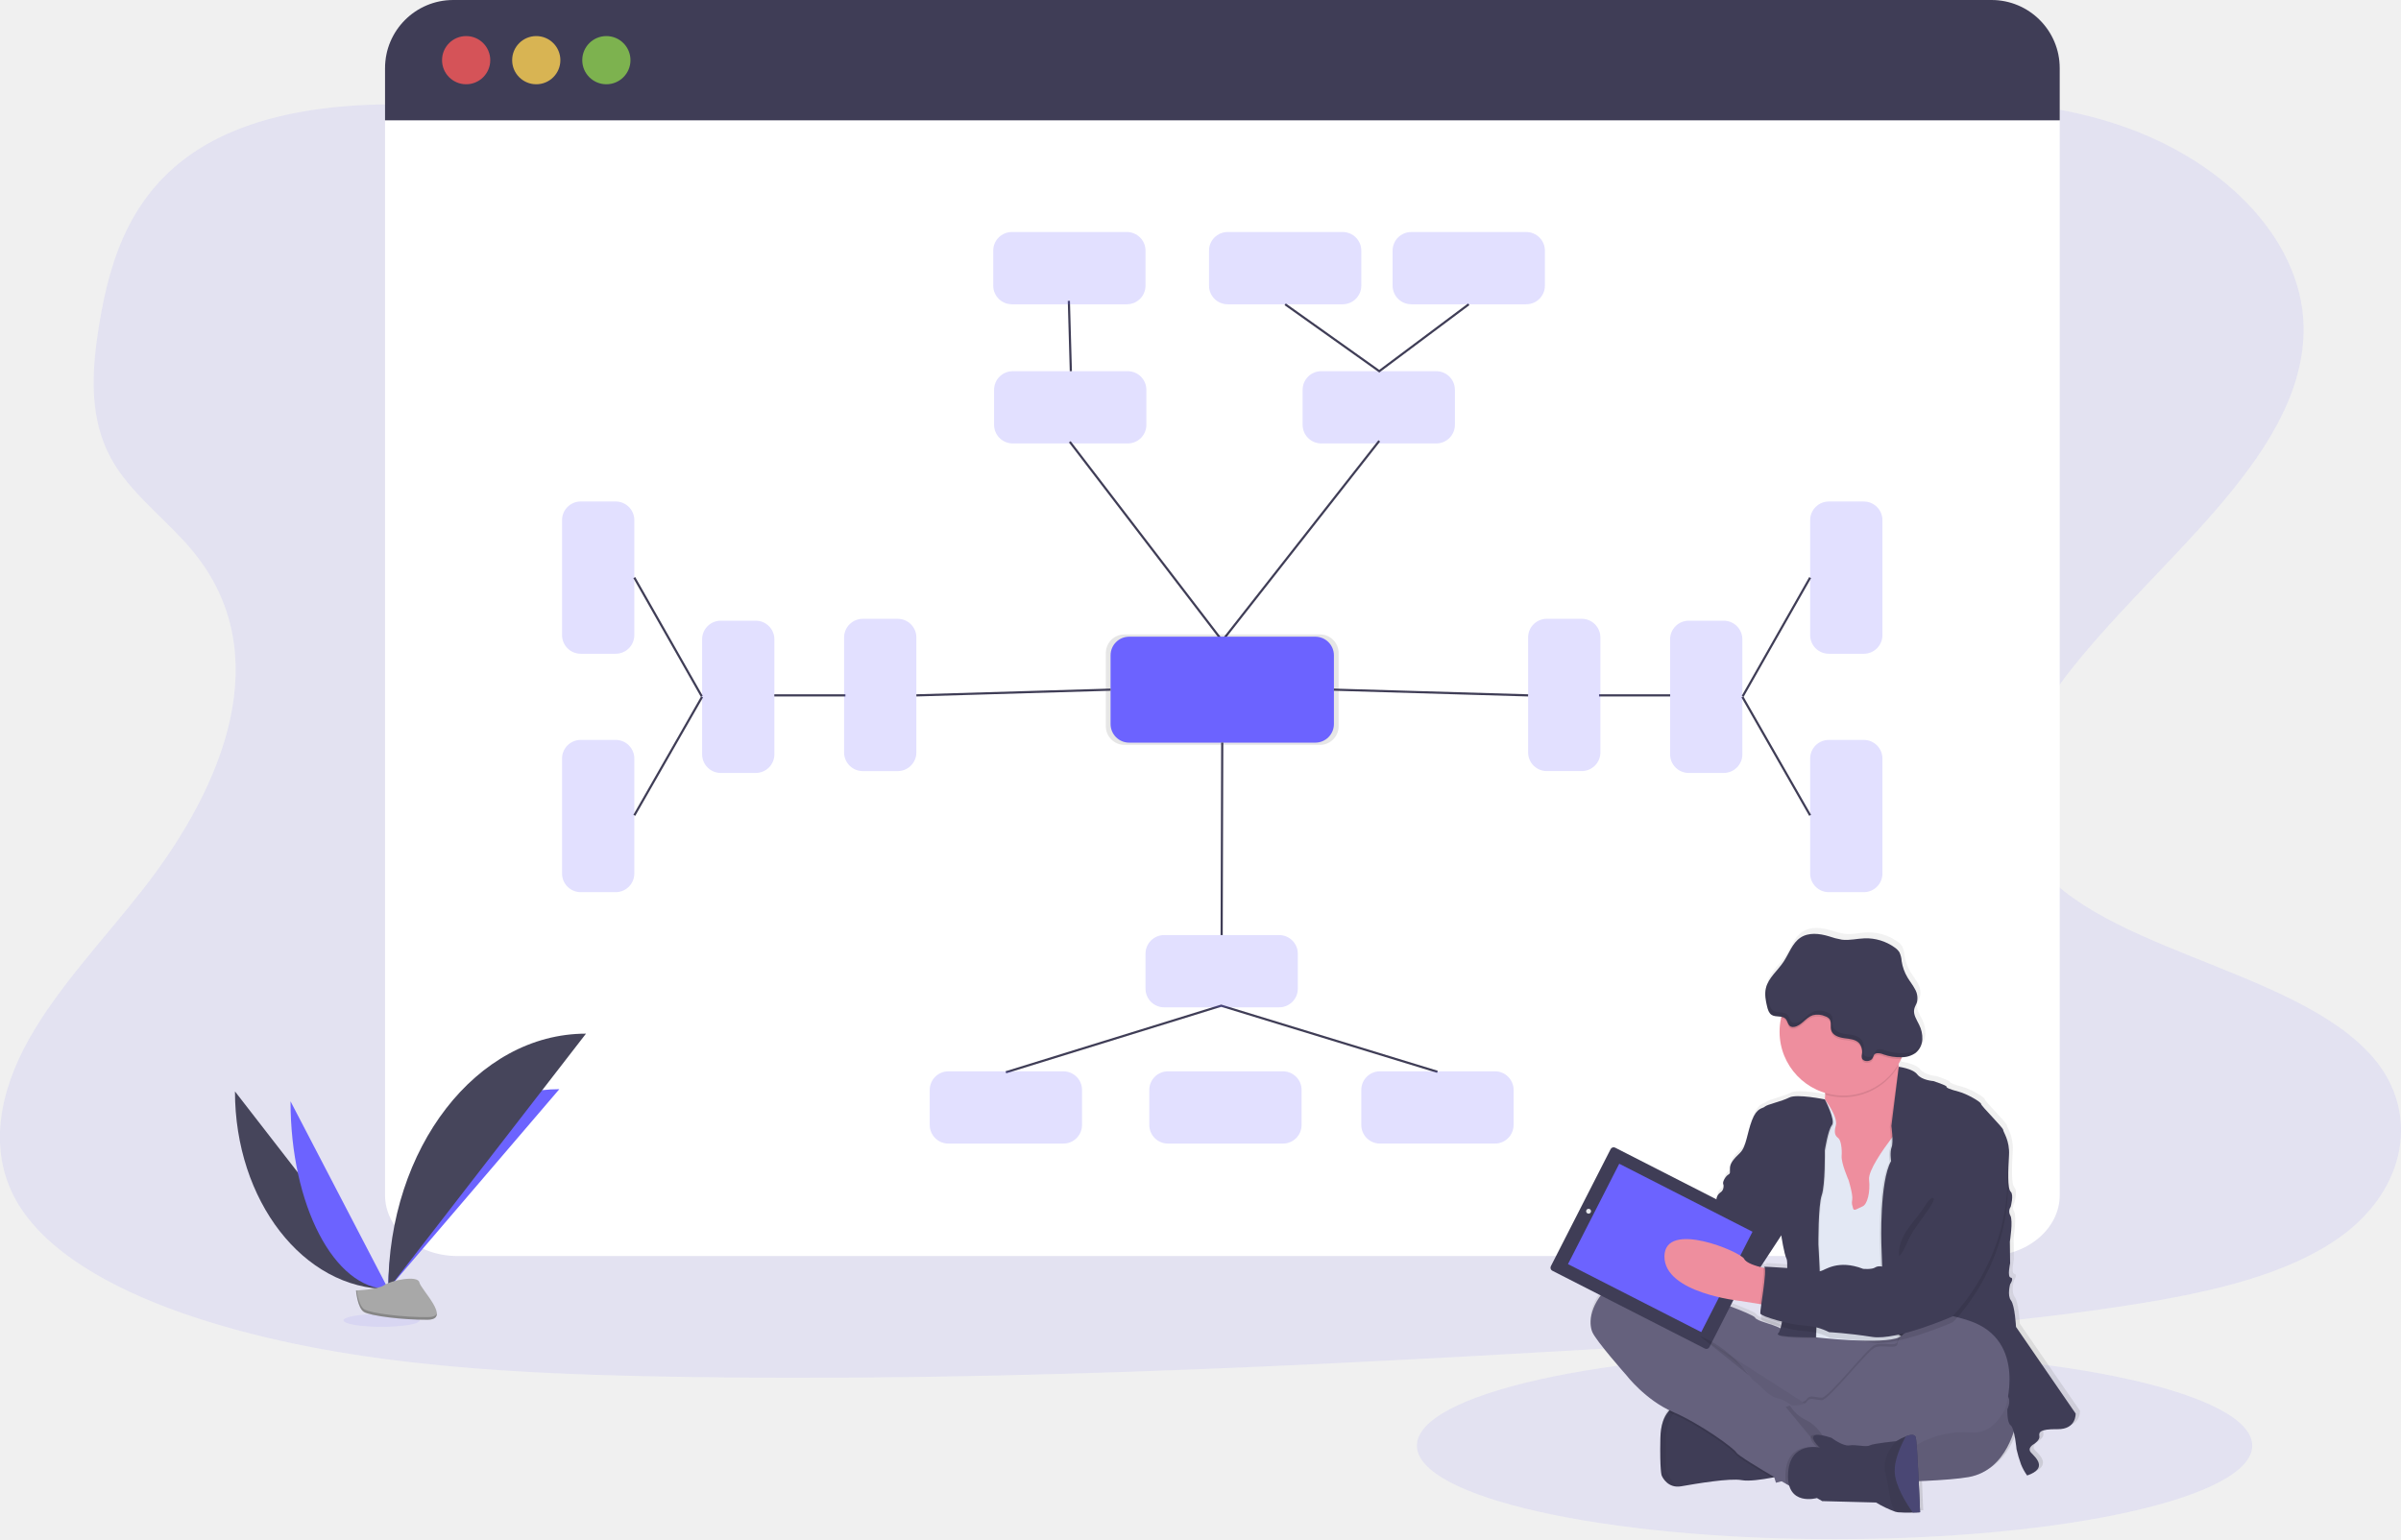
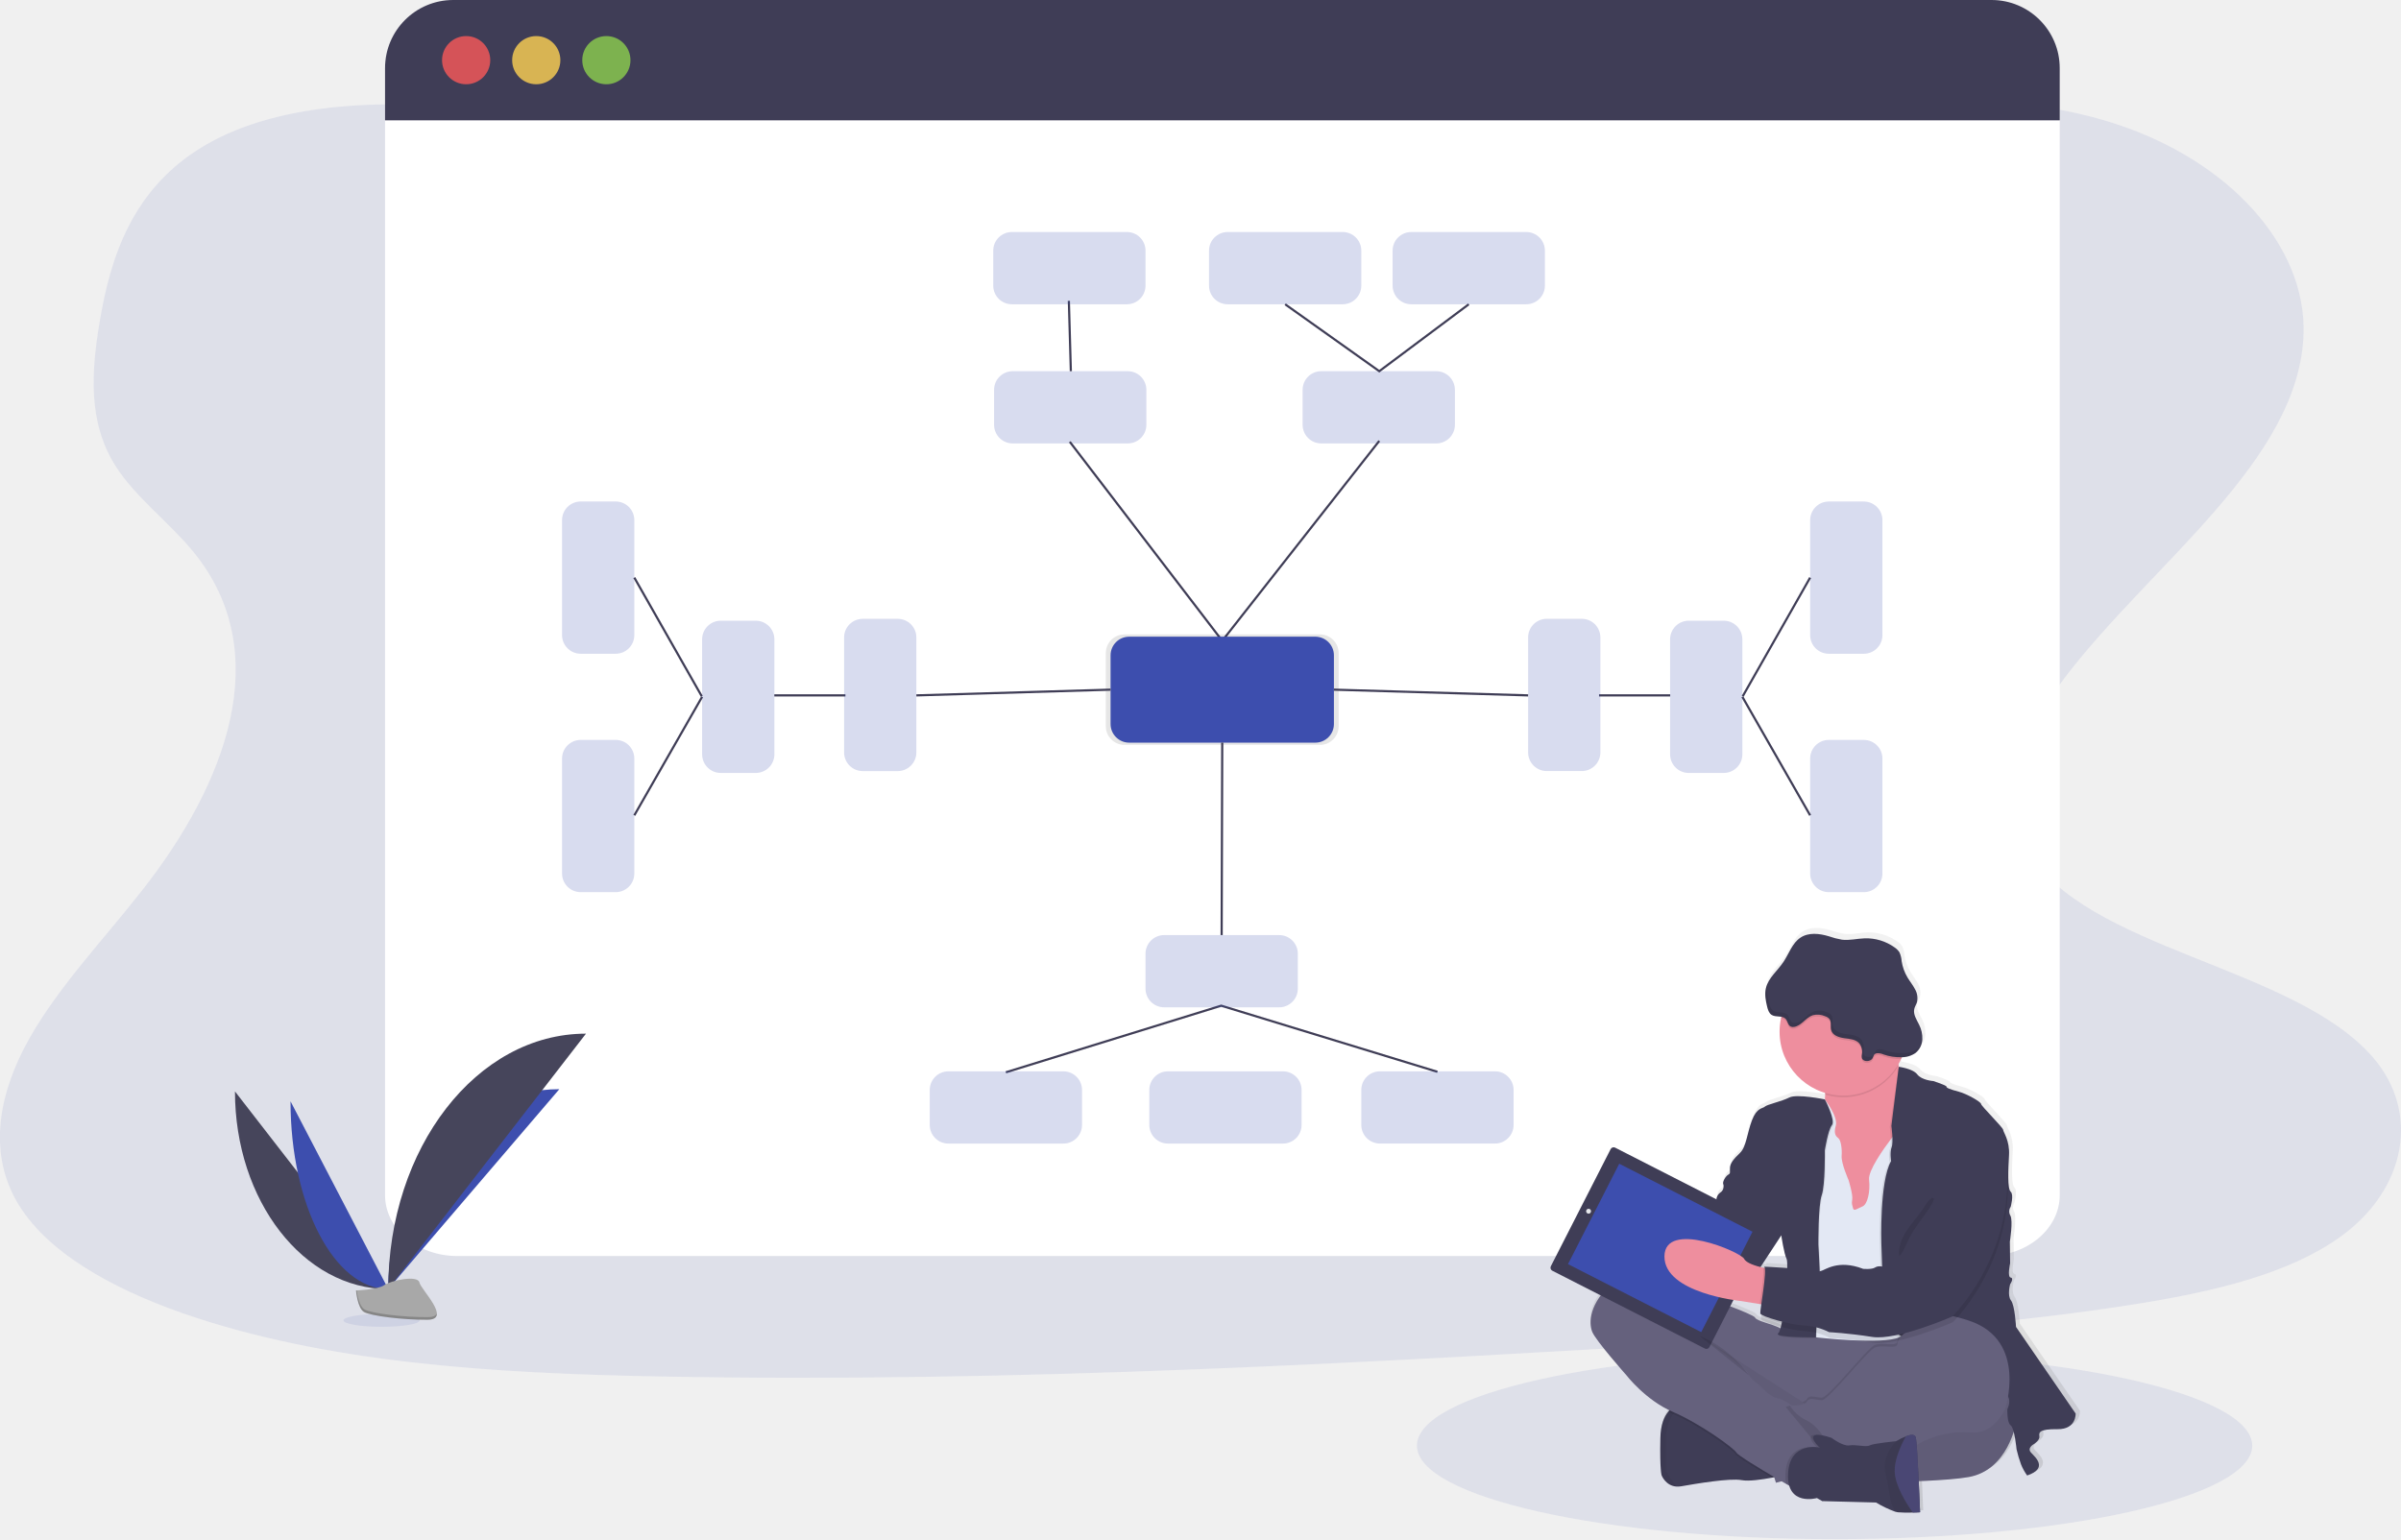
<svg xmlns="http://www.w3.org/2000/svg" id="a6dc9487-50e2-4fb9-af91-bf1b7118d463" data-name="Layer 1" width="1103.79" height="707.8" viewBox="0 0 1103.79 707.8">
  <defs>
    <linearGradient id="bd43dd7f-2dfd-4389-bf1e-697a1c0f972b" x1="891.82" y1="790.72" x2="891.82" y2="522.9" gradientUnits="userSpaceOnUse">
      <stop offset="0" stop-color="gray" stop-opacity="0.25" />
      <stop offset="0.54" stop-color="gray" stop-opacity="0.12" />
      <stop offset="1" stop-color="gray" stop-opacity="0.1" />
    </linearGradient>
  </defs>
-   <ellipse cx="843.39" cy="664.8" rx="192" ry="43" fill="#6c63ff" opacity="0.1" />
+   <ellipse cx="843.39" cy="664.8" rx="192" ry="43" fill="#3d4eae" opacity="0.1" />
  <g opacity="0.1">
-     <path d="M673.12,122.89c0,156.1,97.93,282.41,219,282.41" transform="translate(-48.1 -96.1)" fill="#6c63ff" />
+     <path d="M673.12,122.89c0,156.1,97.93,282.41,219,282.41" transform="translate(-48.1 -96.1)" fill="#3d4eae" />
  </g>
-   <path d="M675.52,226.13c-70.75.54-138.73-15.45-203.73-33.27S342.32,155,273,146.82c-44.62-5.27-95.4-4.44-130.47,16-33.75,19.66-43.74,51.89-48.67,81.63-3.71,22.38-5.52,45.86,7.54,66.22C110.42,324.8,126,336.4,137,349.86c38.26,46.83,14.53,107.1-23.41,155.51-17.79,22.71-38.6,44.5-52.1,68.48s-19.18,51.1-5.79,74.6c13.28,23.28,43.54,40,76.09,51.45C197.92,723,275,727.6,350.05,729.06c166.14,3.25,332.71-6.63,498.83-16.5,61.47-3.66,123.22-7.34,183.48-17.15,33.46-5.45,67.92-13.44,91.74-30.61,30.25-21.8,36.68-57.11,15-82.33-36.37-42.29-133-49.68-159-95.53-14.31-25.24-1.57-54.37,17-78.92,39.94-52.64,108.35-100,110-158.62,1.1-40.25-34-79.28-86.68-96.43-55.25-18-130.79-12.79-169.85,21.61C810.34,210,738,225.66,675.52,226.13Z" transform="translate(-48.1 -96.1)" fill="#6c63ff" opacity="0.1" />
+   <path d="M675.52,226.13c-70.75.54-138.73-15.45-203.73-33.27S342.32,155,273,146.82c-44.62-5.27-95.4-4.44-130.47,16-33.75,19.66-43.74,51.89-48.67,81.63-3.71,22.38-5.52,45.86,7.54,66.22C110.42,324.8,126,336.4,137,349.86c38.26,46.83,14.53,107.1-23.41,155.51-17.79,22.71-38.6,44.5-52.1,68.48s-19.18,51.1-5.79,74.6c13.28,23.28,43.54,40,76.09,51.45C197.92,723,275,727.6,350.05,729.06c166.14,3.25,332.71-6.63,498.83-16.5,61.47-3.66,123.22-7.34,183.48-17.15,33.46-5.45,67.92-13.44,91.74-30.61,30.25-21.8,36.68-57.11,15-82.33-36.37-42.29-133-49.68-159-95.53-14.31-25.24-1.57-54.37,17-78.92,39.94-52.64,108.35-100,110-158.62,1.1-40.25-34-79.28-86.68-96.43-55.25-18-130.79-12.79-169.85,21.61C810.34,210,738,225.66,675.52,226.13Z" transform="translate(-48.1 -96.1)" fill="#3d4eae" opacity="0.1" />
  <path d="M995,127.29V645.7c0,15.42-14.88,28-33.24,28H258.34c-18.36,0-33.23-12.54-33.23-28V127.29c0-15.45,14.87-31.19,33.23-31.19l703.33,1.71C980,97.81,995,111.84,995,127.29Z" transform="translate(-48.1 -96.1)" fill="#fff" />
  <path d="M995,127.45v24H225.11v-24A31.35,31.35,0,0,1,256.45,96.1H963.6A31.36,31.36,0,0,1,995,127.45Z" transform="translate(-48.1 -96.1)" fill="#3f3d56" />
  <circle cx="214.3" cy="27.67" r="11.08" fill="#fa5959" opacity="0.8" />
  <circle cx="246.53" cy="27.67" r="11.08" fill="#fed253" opacity="0.8" />
  <circle cx="278.76" cy="27.67" r="11.08" fill="#8ccf4d" opacity="0.8" />
-   <rect x="457" y="170.7" width="70.01" height="33.22" rx="8.57" fill="#6c63ff" opacity="0.2" />
-   <rect x="598.84" y="170.7" width="70.01" height="33.22" rx="8.57" fill="#6c63ff" opacity="0.2" />
+   <rect x="457" y="170.7" width="70.01" height="33.22" rx="8.57" fill="#3d4eae" opacity="0.2" />
+   <rect x="598.84" y="170.7" width="70.01" height="33.22" rx="8.57" fill="#3d4eae" opacity="0.2" />
  <polyline points="491.81 203.17 561.89 294.68 634.08 202.74" fill="none" stroke="#3f3d56" stroke-miterlimit="10" />
  <rect x="508.37" y="291.75" width="107.03" height="50.79" rx="8.57" opacity="0.1" />
-   <rect x="510.55" y="292.79" width="102.68" height="48.73" rx="8.57" fill="#6c63ff" />
+   <rect x="510.55" y="292.79" width="102.68" height="48.73" rx="8.57" fill="#3d4eae" />
  <line x1="492.29" y1="170.7" x2="491.38" y2="138.35" fill="none" stroke="#3f3d56" stroke-miterlimit="10" />
  <polyline points="675.22 139.93 634.08 170.7 590.81 139.93" fill="none" stroke="#3f3d56" stroke-miterlimit="10" />
-   <rect x="456.61" y="106.7" width="70.01" height="33.22" rx="8.57" fill="#6c63ff" opacity="0.2" />
-   <rect x="640.21" y="106.7" width="70.01" height="33.22" rx="8.57" fill="#6c63ff" opacity="0.2" />
-   <rect x="555.81" y="106.7" width="70.01" height="33.22" rx="8.57" fill="#6c63ff" opacity="0.2" />
+   <rect x="456.61" y="106.7" width="70.01" height="33.22" rx="8.57" fill="#3d4eae" opacity="0.2" />
+   <rect x="640.21" y="106.7" width="70.01" height="33.22" rx="8.57" fill="#3d4eae" opacity="0.2" />
+   <rect x="555.81" y="106.7" width="70.01" height="33.22" rx="8.57" fill="#3d4eae" opacity="0.2" />
  <line x1="561.89" y1="341.51" x2="561.62" y2="430.01" fill="none" stroke="#3f3d56" stroke-miterlimit="10" />
  <path d="M609.53,558.59v0Z" transform="translate(-48.1 -96.1)" fill="none" stroke="#3f3d56" stroke-miterlimit="10" />
  <polyline points="462.42 493.11 561.42 462.48 660.82 492.89" fill="none" stroke="#3f3d56" stroke-miterlimit="10" />
-   <rect x="526.62" y="430.01" width="70.01" height="33.22" rx="8.57" fill="#6c63ff" opacity="0.2" />
-   <rect x="861.88" y="345.12" width="70.01" height="33.22" rx="8.57" transform="translate(1210.51 -631.25) rotate(90)" fill="#6c63ff" opacity="0.2" />
-   <rect x="861.88" y="454.76" width="70.01" height="33.22" rx="8.57" transform="translate(377.41 1272.15) rotate(-90)" fill="#6c63ff" opacity="0.2" />
-   <rect x="625.82" y="492.66" width="70.01" height="33.22" rx="8.57" fill="#6c63ff" opacity="0.2" />
-   <rect x="475.52" y="588.76" width="70.01" height="33.22" rx="8.57" transform="translate(972.95 1114.65) rotate(-180)" fill="#6c63ff" opacity="0.2" />
-   <rect x="576.46" y="588.76" width="70.01" height="33.22" rx="8.57" transform="translate(1174.83 1114.65) rotate(-180)" fill="#6c63ff" opacity="0.2" />
+   <rect x="526.62" y="430.01" width="70.01" height="33.22" rx="8.57" fill="#3d4eae" opacity="0.2" />
+   <rect x="861.88" y="345.12" width="70.01" height="33.22" rx="8.57" transform="translate(1210.51 -631.25) rotate(90)" fill="#3d4eae" opacity="0.2" />
+   <rect x="861.88" y="454.76" width="70.01" height="33.22" rx="8.57" transform="translate(377.41 1272.15) rotate(-90)" fill="#3d4eae" opacity="0.2" />
+   <rect x="625.82" y="492.66" width="70.01" height="33.22" rx="8.57" fill="#3d4eae" opacity="0.2" />
+   <rect x="475.52" y="588.76" width="70.01" height="33.22" rx="8.57" transform="translate(972.95 1114.65) rotate(-180)" fill="#3d4eae" opacity="0.2" />
+   <rect x="576.46" y="588.76" width="70.01" height="33.22" rx="8.57" transform="translate(1174.83 1114.65) rotate(-180)" fill="#3d4eae" opacity="0.2" />
  <line x1="801" y1="320.45" x2="832.16" y2="374.94" fill="none" stroke="#3f3d56" stroke-miterlimit="10" />
  <line x1="735.11" y1="319.78" x2="767.82" y2="319.78" fill="none" stroke="#3f3d56" stroke-miterlimit="10" />
  <line x1="613.23" y1="317.15" x2="702.51" y2="319.78" fill="none" stroke="#3f3d56" stroke-miterlimit="10" />
  <line x1="832.16" y1="265.63" x2="801.15" y2="320.21" fill="none" stroke="#3f3d56" stroke-miterlimit="10" />
-   <rect x="732.22" y="399.07" width="70.01" height="33.22" rx="8.57" transform="translate(1134.8 -447.65) rotate(90)" fill="#6c63ff" opacity="0.2" />
-   <rect x="797.48" y="399.94" width="70.01" height="33.22" rx="8.57" transform="translate(1200.94 -512.04) rotate(90)" fill="#6c63ff" opacity="0.2" />
-   <rect x="288.1" y="345.12" width="70.01" height="33.22" rx="8.57" transform="translate(636.73 -57.48) rotate(90)" fill="#6c63ff" opacity="0.2" />
-   <rect x="288.1" y="454.76" width="70.01" height="33.22" rx="8.57" transform="translate(-196.37 698.37) rotate(-90)" fill="#6c63ff" opacity="0.2" />
+   <rect x="732.22" y="399.07" width="70.01" height="33.22" rx="8.57" transform="translate(1134.8 -447.65) rotate(90)" fill="#3d4eae" opacity="0.2" />
+   <rect x="797.48" y="399.94" width="70.01" height="33.22" rx="8.57" transform="translate(1200.94 -512.04) rotate(90)" fill="#3d4eae" opacity="0.2" />
+   <rect x="288.1" y="345.12" width="70.01" height="33.22" rx="8.57" transform="translate(636.73 -57.48) rotate(90)" fill="#3d4eae" opacity="0.2" />
+   <rect x="288.1" y="454.76" width="70.01" height="33.22" rx="8.57" transform="translate(-196.37 698.37) rotate(-90)" fill="#3d4eae" opacity="0.2" />
  <line x1="322.78" y1="320.45" x2="291.61" y2="374.94" fill="none" stroke="#3f3d56" stroke-miterlimit="10" />
  <line x1="388.66" y1="319.78" x2="355.96" y2="319.78" fill="none" stroke="#3f3d56" stroke-miterlimit="10" />
  <line x1="510.55" y1="317.15" x2="421.27" y2="319.78" fill="none" stroke="#3f3d56" stroke-miterlimit="10" />
  <line x1="291.61" y1="265.63" x2="322.62" y2="320.21" fill="none" stroke="#3f3d56" stroke-miterlimit="10" />
-   <rect x="417.76" y="399.07" width="70.01" height="33.22" rx="8.57" transform="translate(820.34 -133.18) rotate(90)" fill="#6c63ff" opacity="0.2" />
-   <rect x="352.49" y="399.94" width="70.01" height="33.22" rx="8.57" transform="translate(755.94 -67.05) rotate(90)" fill="#6c63ff" opacity="0.2" />
+   <rect x="417.76" y="399.07" width="70.01" height="33.22" rx="8.57" transform="translate(820.34 -133.18) rotate(90)" fill="#3d4eae" opacity="0.2" />
+   <rect x="352.49" y="399.94" width="70.01" height="33.22" rx="8.57" transform="translate(755.94 -67.05) rotate(90)" fill="#3d4eae" opacity="0.2" />
  <path d="M156.12,598c0,50.24,31.52,90.9,70.47,90.9" transform="translate(-48.1 -96.1)" fill="#46455b" />
-   <path d="M226.59,688.89c0-50.81,35.18-91.92,78.65-91.92" transform="translate(-48.1 -96.1)" fill="#6c63ff" />
-   <path d="M181.66,602.55c0,47.72,20.1,86.34,44.93,86.34" transform="translate(-48.1 -96.1)" fill="#6c63ff" />
+   <path d="M226.59,688.89c0-50.81,35.18-91.92,78.65-91.92" transform="translate(-48.1 -96.1)" fill="#3d4eae" />
+   <path d="M181.66,602.55c0,47.72,20.1,86.34,44.93,86.34" transform="translate(-48.1 -96.1)" fill="#3d4eae" />
  <path d="M226.59,688.89c0-64.92,40.66-117.45,90.9-117.45" transform="translate(-48.1 -96.1)" fill="#46455b" />
-   <ellipse cx="175.43" cy="607.19" rx="17.52" ry="2.96" fill="#6c63ff" opacity="0.1" />
+   <ellipse cx="175.43" cy="607.19" rx="17.52" ry="2.96" fill="#3d4eae" opacity="0.1" />
  <path d="M211.77,689.53s10-.31,13-2.45,15.37-4.71,16.12-1.27,15,17.11,3.73,17.2-26.22-1.76-29.22-3.59S211.77,689.53,211.77,689.53Z" transform="translate(-48.1 -96.1)" fill="#a8a8a8" />
  <path d="M244.83,701.81c-11.28.09-26.21-1.75-29.22-3.59-2.29-1.39-3.2-6.39-3.51-8.7h-.33s.63,8.06,3.64,9.89,17.94,3.68,29.22,3.59c3.26,0,4.38-1.19,4.32-2.9C248.5,701.15,247.26,701.79,244.83,701.81Z" transform="translate(-48.1 -96.1)" opacity="0.2" />
  <path d="M1004.32,744.89l-27.67-40.12s-.52-9.93-2.33-12.26-.39-7.48-.39-7.48,1.94-2.84.26-3.09-.26-6.58-.26-6.58l-.13-10.07s1.55-9.67.26-12a3.82,3.82,0,0,1,.13-4.13s1.55-5.55,0-7-1.17-10.06-.78-16.89-2.71-10.71-2.71-11.74-10.22-11.1-10.22-12-6.46-4.64-10.34-5.68-5.82-1.8-5.69-2.32-6.08-2.58-6.08-2.58-5.43-.38-7.5-3.09-8.4-3.5-8.57-3.52c0-.18-.09-.36-.12-.54l-.12-.58c.49-.82.94-1.66,1.35-2.53l.36-.79a11,11,0,0,0,6.36-2,8.7,8.7,0,0,0,3.1-6.19,13.6,13.6,0,0,0-1.51-6.87c-1.14-2.33-2.8-4.73-2.23-7.25.25-1.09.9-2,1.24-3.11a8.19,8.19,0,0,0-.93-6.11c-1-1.87-2.34-3.52-3.43-5.34a20.73,20.73,0,0,1-2.73-7.54,11.88,11.88,0,0,0-1-4.11,7.62,7.62,0,0,0-2.27-2.29,22.65,22.65,0,0,0-13.9-4.21c-3.52.12-7,1.07-10.52.64a38.93,38.93,0,0,1-6.15-1.61c-4.33-1.28-9.34-1.81-13.11.67s-5.28,7.36-7.84,11.18c-2.27,3.38-5.58,6.21-7.3,9.79,0-.07,0-.14.05-.21a12.35,12.35,0,0,0-1,2.61c-.66,2.81-.11,5.75.57,8.55.36,1.45.84,3,2.09,3.82s3,.63,4.52.89c-.06.25-.12.49-.17.74a29.5,29.5,0,0,0,20.5,34.45c0,.26,0,.53,0,.78,0,.77-.06,1.51-.14,2.22h0s-13-2.67-16.49-.87-10.35,3.23-11.38,4.26-3.62.26-5.95,6.32-2.58,12.26-5.56,15.09-4.52,4.78-4.65,6.84.38,2.58-.78,3.23-2.84,3.35-2.33,4.38c0,0,.65,2.58-1.42,3.87a4.31,4.31,0,0,0-1.81,3.87s-.78,2.84-2.59,3.48-3,4.91-3,4.91l-5.86,6.74-11.63-12.86a4.9,4.9,0,0,0-6.91-.35L802,653.51a11.24,11.24,0,0,0-5.71,3.4,15,15,0,0,0-3,4.4l-3.12,2.82a4.8,4.8,0,0,0-1.61,3.44,4.85,4.85,0,0,0,.81,5.32l7.44,8.24,0,.07a13,13,0,0,0-7.2,2.93c-11.12,9.8-11.25,18.83-9.57,23s15.77,20,15.77,20,8.19,10.65,20,16.31h0l-.08.09c-.24.25-.47.52-.7.81l-.19.25-.18.25-.21.31-.16.25-.23.37a2,2,0,0,1-.14.25c-.09.16-.18.33-.26.5l-.09.17c-.11.22-.21.46-.32.7s-.07.18-.1.26-.14.34-.2.52l-.12.33c-.06.16-.11.33-.17.5s-.07.24-.11.37l-.15.56-.09.35c-.08.3-.14.61-.21.93l-.06.37c0,.21-.08.43-.11.66s-.05.31-.07.47,0,.42-.08.64,0,.33-.05.49,0,.49,0,.74,0,.29,0,.45c0,.4,0,.82-.05,1.25-.26,15.09.62,17.28.62,17.28s1.83,4.81,6.87,5.15a8.93,8.93,0,0,0,2.21-.12c6.72-1.16,22.5-3.87,28.06-2.83,3.34.62,9.53-.3,13.93-1.13l1.17-.23.8,2.57,2.56-.7,2.17,1.25,1.37.79c2.55,8.65,12.91,5.7,12.91,5.7l2.46,1.42,25,.64a50.53,50.53,0,0,0,8.84,4.25,8.88,8.88,0,0,0,1.25.27,57.46,57.46,0,0,0,6.95.13c1.92,0,3.4-.13,3.4-.13s-.26-6.77-.62-14.36c9.53-.4,18-1,23.11-1.89C968,772,973.55,759.84,975.6,753.36a60.65,60.65,0,0,1,1.3,8,58.61,58.61,0,0,0,2.07,7,23.67,23.67,0,0,0,2.85,5.16c9.83-3.35,3.88-8.38,1.81-10.57s1.42-4,1.42-4,2.72-1.81,2.46-3.49-.39-3.48,8.4-3.35S1004.32,744.89,1004.32,744.89ZM867.78,662.52c.11.74,1.34,8.68,2.45,10.77a14.37,14.37,0,0,1,.29,4.25c-5.21-.41-10.64-.64-10.64-.64a1.24,1.24,0,0,1,.28.67l-.82-.19c-.38-.09-.78-.18-1.19-.29l9.6-14.59Zm-19,30.25,9,1.43.76.12a30.29,30.29,0,0,0-.47,4.26c0,.13.2.29.49.48a11.67,11.67,0,0,0-.17,2.13c.14.72,4.36,2.26,9.2,3.54-.07.26-.14.5-.2.74h0c-4.27-2.25-11-3.3-11.78-5S832,690.84,832,690.84s-.84-.45-2.28-1.14l6,1.14,1.66-.17A89.92,89.92,0,0,0,848.76,692.77Z" transform="translate(-48.1 -96.1)" fill="url(#bd43dd7f-2dfd-4389-bf1e-697a1c0f972b)" />
  <path d="M974.89,750.5s-3.59,21.65-21.79,24.86-78.94,2.56-78.94,2.56-34.73-5-47.29-34.34-20.63-41-9.87-41.53,68.82,19.61,72.15,19.87S978.09,677.32,974.89,750.5Z" transform="translate(-48.1 -96.1)" fill="#65617d" />
  <path d="M974.89,750.5s-3.59,21.65-21.79,24.86-78.94,2.56-78.94,2.56-34.73-5-47.29-34.34-20.63-41-9.87-41.53,68.82,19.61,72.15,19.87S978.09,677.32,974.89,750.5Z" transform="translate(-48.1 -96.1)" opacity="0.05" />
  <path d="M812,774.59s1.81,4.77,6.8,5.12a8.77,8.77,0,0,0,2.19-.12c6.67-1.16,22.3-3.85,27.81-2.82,3.32.61,9.45-.3,13.82-1.12,2.9-.55,5-1.06,5-1.06s-5.12-17-5.77-17.56-23.06-14-23.06-14L821,741.79H821a9.39,9.39,0,0,0-6,3.54c-1.87,2.27-3.48,6-3.59,12.1C811.1,772.41,812,774.59,812,774.59Z" transform="translate(-48.1 -96.1)" fill="#3f3d56" />
  <path d="M812,774.59s1.81,4.77,6.8,5.12a73.93,73.93,0,0,1-4.82-7l.09-12.43a21.89,21.89,0,0,1,7-18.45H821s-9.35.64-9.61,15.64S812,774.59,812,774.59Z" transform="translate(-48.1 -96.1)" opacity="0.05" />
  <path d="M889,747.42l16.53-12.94,26-25.63s-2.81-.14-7.05-.32c-1,.67-4,2.78-4.12,5.35-.12,3.14-7,.22-10.62,2S888.64,740.16,885.56,740s-5.51-1.56-6.79.62l-.09.14Z" transform="translate(-48.1 -96.1)" opacity="0.1" />
  <path d="M815,745.32c.59.28,1.19.56,1.79.82,12.56,5.38,28.07,16.66,29.22,18.71.71,1.25,9.7,6.71,16.64,10.8,2.9-.55,5-1.06,5-1.06s-5.12-17-5.77-17.56-23.06-14-23.06-14L821,741.79H821A9.39,9.39,0,0,0,815,745.32Z" transform="translate(-48.1 -96.1)" opacity="0.1" />
  <path d="M780.09,708.59c1.67,4.1,15.64,19.86,15.64,19.86s8.84,11.54,21.4,16.92,28.06,16.66,29.22,18.71c.74,1.32,10.75,7.35,17.8,11.49l1.58.92,3.5,2,1.85,1.07s4.29-3.45,8.57-6.92,8.41-6.86,8.48-7c.12-.38,1.79-4.74,1.4-5-.2-.13-1.08-1.91-2.69-4a18.25,18.25,0,0,0-6.53-5.4c-5.9-2.69-8.46-8.82-8.46-8.82s-.56-.4-1.41-.94a17.09,17.09,0,0,0-5.77-2.57c-2.82-.35-8.07-6.12-8.07-6.12s-3.59-2.31-5-5.25-21.22-16.46-23.06-17.73l48.18,30.95,11.53,7.41,16.54-12.94,26-25.63s-3.5-.17-8.58-.39c-12.65-.55-35.1-1.41-37.94-.77a21.45,21.45,0,0,1-7,.46s-6.4.29-10.63-1.94-10.9-3.28-11.67-4.93-23.45-9.61-23.45-9.61-30.88-16.4-41.91-6.66S778.43,704.49,780.09,708.59Z" transform="translate(-48.1 -96.1)" fill="#65617d" />
  <path d="M879.67,614.53l4,13.19,5.13,29.74,18.83,1.28,5.46-9,5.44-9s3.39-12,5.83-23.64c2.15-10.28,3.56-20.26,1.22-21.34-2.08-1-3.45-4.43-4.34-8.15-.11-.46-.22-.93-.31-1.39a73.86,73.86,0,0,1-1.25-9.56s-39.47-2.05-34,14.23a25.82,25.82,0,0,1,1.49,8.65,21.8,21.8,0,0,1-.14,2.2A18.45,18.45,0,0,1,879.67,614.53Z" transform="translate(-48.1 -96.1)" fill="#ee8e9e" />
  <path d="M871.46,612.35l1.42,22.42,3.2,19.1,3.59,8.84,3.2,48.38s30.9,3.57,38.42-.06a3.33,3.33,0,0,0,1.36-1.07c9.07-13.7,6.1-53.4,6.1-53.4l3.46-25.63-2.31-13.3-5.57-.6-4.29-.45s-1,1.19-2.37,3c-3.8,5-10.79,14.88-10.32,19,.64,5.64-.77,11.4-3,12.3s-4,2.44-4.35.9-.77-1.92-.39-4.1-1.67-8.85-1.67-8.85-3.46-7.81-3.2-11.15-.38-7.17-1.41-8.07-2.43-1.79-1.28-5.89S887,601.67,887,601.67Z" transform="translate(-48.1 -96.1)" fill="#e3e8f4" />
  <path d="M912.28,668.36l1.29,38.32,7.4,4.1a3.4,3.4,0,0,0,1.36-1.06c9.07-13.71,6.1-53.41,6.1-53.41l3.46-25.63-2.31-13.3-5.57-.6c2.15-10.28,3.56-20.26,1.22-21.34-2.08-1-3.45-4.43-4.34-8.15h0l-4,27.11s.33,2.45.45,5a14.26,14.26,0,0,1-.32,4.77c-.9,2.31-.26,6.41-.26,6.41-2.31,4.07-3.47,11.61-4,18.89C912,659.13,912.28,668.36,912.28,668.36Z" transform="translate(-48.1 -96.1)" opacity="0.1" />
  <path d="M921,586.68s6.46.8,8.51,3.5,7.43,3.07,7.43,3.07,6.15,2,6,2.56,1.79,1.29,5.63,2.31,10.26,4.74,10.26,5.64S969,614.65,969,615.68s3.08,4.87,2.69,11.66-.77,15.38.77,16.79,0,6.92,0,6.92a3.78,3.78,0,0,0-.13,4.1c1.28,2.31-.25,11.92-.25,11.92l.12,10s-1.41,6.28.26,6.54-.26,3.08-.26,3.08-1.41,5.12.39,7.43,2.31,12.17,2.31,12.17l27.42,39.86s.39,7.3-8.33,7.18-8.59,1.66-8.33,3.33-2.43,3.46-2.43,3.46-3.46,1.79-1.41,4,7.94,7.18-1.8,10.51a23.76,23.76,0,0,1-2.82-5.13,58,58,0,0,1-2.05-6.92s-.9-9.74-2.69-11-1.54-7.43-1.54-7.43,2.57-5-1-7.05-55.62-30.89-55.62-30.89L913,667.84s-.9-28.32,4.48-37.81c0,0-.64-4.1.26-6.41s-.13-9.74-.13-9.74Z" transform="translate(-48.1 -96.1)" fill="#3f3d56" />
  <path d="M887.43,602.06s-12.89-2.66-16.35-.86-10.25,3.2-11.28,4.23-3.58.25-5.89,6.28-2.56,12.17-5.51,15-4.49,4.74-4.62,6.79.39,2.56-.76,3.21-2.82,3.33-2.31,4.35,26.65,23.58,26.65,23.58,1.29,8.59,2.44,10.77-1.28,32.16-3.84,34.22,17.3,1.86,17.3,1.86.89-19.68,1.66-20.7-.51-22-.51-22-.13-17.94,1.54-22.68,1.48-20.5,1.48-20.5,1.47-9.46,3.26-11.67S887.43,602.06,887.43,602.06Z" transform="translate(-48.1 -96.1)" opacity="0.1" />
  <path d="M887,601.67s-12.88-2.65-16.34-.86S860.44,604,859.42,605s-3.59.26-5.9,6.28-2.56,12.18-5.51,15-4.48,4.74-4.61,6.79.38,2.56-.77,3.2-2.82,3.33-2.31,4.36S867,664.25,867,664.25s1.28,8.58,2.44,10.76-1.29,32.17-3.85,34.22,17.3,1.86,17.3,1.86.9-19.67,1.67-20.7-.52-22-.52-22-.12-17.94,1.54-22.68S887,625.16,887,625.16s1.47-9.46,3.26-11.66S887,601.67,887,601.67Z" transform="translate(-48.1 -96.1)" fill="#3f3d56" />
  <path d="M885.69,590.82a25.82,25.82,0,0,1,1.49,8.65,29.36,29.36,0,0,0,33.72-13.32,73.86,73.86,0,0,1-1.25-9.56S880.18,574.54,885.69,590.82Z" transform="translate(-48.1 -96.1)" opacity="0.1" />
  <path d="M866.21,570.57a29.35,29.35,0,1,0,.64-6.1A29.35,29.35,0,0,0,866.21,570.57Z" transform="translate(-48.1 -96.1)" fill="#ee8e9e" />
  <path d="M847.37,638.49l-7,2.18s.65,2.56-1.41,3.84a4.29,4.29,0,0,0-1.79,3.85s-.77,2.82-2.56,3.46-2.95,4.87-2.95,4.87l-5.9,6.79s-2.17,1.79-1.79,2.69-2.31,1.15-2.31,1.15L823,690.14l12.18,2.3,7.56-.77,6.15-2.3,5.38-3.21,2.44-6.28,10.76-16.4Z" transform="translate(-48.1 -96.1)" fill="#3f3d56" />
  <path d="M823.41,669.12s-15.64-22.56-27.3-10.38,4.74,31.91,8.59,31.27,22.17-1.67,22.17-1.67Z" transform="translate(-48.1 -96.1)" fill="#ee8e9e" />
  <rect x="770.4" y="638.26" width="81.83" height="63.54" rx="1.54" transform="translate(345.12 -391.66) rotate(27.04)" fill="#3f3d56" />
-   <rect x="777.03" y="644.03" width="68.78" height="51.83" transform="translate(345.09 -391.72) rotate(27.04)" fill="#6c63ff" />
+   <rect x="777.03" y="644.03" width="68.78" height="51.83" transform="translate(345.09 -391.72) rotate(27.04)" fill="#3d4eae" />
  <circle cx="730.3" cy="557" r="1.13" fill="#e6e8ec" />
  <circle cx="796.61" cy="590.97" r="1.86" fill="#e6e8ec" />
  <path d="M813.28,673.86c-.12,16.92,34.86,20.5,34.86,20.5l8.94,1.42,4,.64,1.67-16.54s-1.83-.27-4.12-.8c-3.39-.79-7.78-2.16-8.7-4.07C848.4,671.81,813.41,656.94,813.28,673.86Z" transform="translate(-48.1 -96.1)" fill="#ee8e9e" />
  <path d="M866.85,564.47a3.41,3.41,0,0,1,2.15,1c1,1.05,1,2.91,2.33,3.55a2.58,2.58,0,0,0,1.53.18c3.41-.48,5.38-4.33,8.65-5.39a8.67,8.67,0,0,1,5.73.5,4.18,4.18,0,0,1,1.9,1.21c1.1,1.42.33,3.51.84,5.22.7,2.38,3.54,3.33,6,3.64s5.23.48,6.88,2.34a6.27,6.27,0,0,1,1.22,5,3.91,3.91,0,0,0,0,1.83c.68,1.93,4,1.64,4.87.12.64-1.1.45-2,1.94-2.32a6.32,6.32,0,0,1,3.14.54,23.08,23.08,0,0,0,8.11,1.24,29.35,29.35,0,1,0-55.27-18.58Z" transform="translate(-48.1 -96.1)" opacity="0.1" />
  <path d="M904.06,582.71a4,4,0,0,1,0-1.84,6.27,6.27,0,0,0-1.22-5c-1.65-1.86-4.42-2-6.88-2.34s-5.3-1.26-6-3.64c-.51-1.71.26-3.8-.84-5.21a4.14,4.14,0,0,0-1.9-1.22,8.67,8.67,0,0,0-5.73-.5c-3.27,1.06-5.24,4.91-8.65,5.39a2.58,2.58,0,0,1-1.53-.18c-1.29-.64-1.34-2.5-2.33-3.55-1.56-1.65-4.51-.58-6.42-1.81-1.24-.8-1.72-2.36-2.07-3.79-.67-2.79-1.22-5.71-.56-8.5,1.11-4.77,5.37-8,8.09-12.11,2.54-3.79,4-8.59,7.77-11.11s8.7-1.94,13-.66a37.88,37.88,0,0,0,6.09,1.59c3.46.43,6.94-.51,10.43-.63a22.46,22.46,0,0,1,13.77,4.18,7.64,7.64,0,0,1,2.25,2.28,11.49,11.49,0,0,1,1,4.08,20.82,20.82,0,0,0,2.71,7.5c1.07,1.8,2.43,3.43,3.4,5.3a8.18,8.18,0,0,1,.92,6.07c-.33,1.05-1,2-1.23,3.09-.57,2.5,1.08,4.89,2.21,7.2a13.55,13.55,0,0,1,1.5,6.83,8.61,8.61,0,0,1-3.08,6.14,11,11,0,0,1-6.49,2A23,23,0,0,1,914,581a6.32,6.32,0,0,0-3.14-.54c-1.49.3-1.3,1.22-1.94,2.32C908.06,584.34,904.74,584.63,904.06,582.71Z" transform="translate(-48.1 -96.1)" fill="#3f3d56" />
  <path d="M888.25,748.19l16.54-12.94,26-25.63s-3.5-.17-8.58-.39a5.63,5.63,0,0,0-1.82,3.5c-.12,3.13-7,.22-10.62,2S888.64,739,885.56,738.86s-5.51-1.56-6.79.62l-.09.14a3.68,3.68,0,0,1-2,1.16Z" transform="translate(-48.1 -96.1)" opacity="0.1" />
  <path d="M854.93,747.29l8.31,26.52,1.3,4.16,4-1.08,8.72-2.4,38.84-10.67a33.62,33.62,0,0,0,14-3.73,42.44,42.44,0,0,1,24.14-5.26c5.13.48,10.84-1.73,15.58-10.49,0,0,10.76-31.78-16.41-40.88s-28.46,4.84-28.46,4.84l-.37.23c-1,.67-4,2.78-4.12,5.35-.12,3.14-7,.22-10.62,2S888.64,740.16,885.56,740s-5.51-1.56-6.79.62l-.09.14c-.95,1.31-3.81,1.61-5.69,1.67-1,0-1.78,0-1.78,0l-.24.07-2,.59Z" transform="translate(-48.1 -96.1)" fill="#65617d" />
  <path d="M857.08,695.78l4,.64,1.67-16.54s-1.83-.27-4.12-.8C859.23,681.38,857.86,690.3,857.08,695.78Z" transform="translate(-48.1 -96.1)" opacity="0.1" />
  <path d="M961.87,618.53s11.92-3.46,9,30.38-25,55.23-25,55.23-25.37,11.15-36.78,9.36a198.28,198.28,0,0,0-19.73-2.18,29,29,0,0,0-11.54-3.08c-6.4-.25-19.86-4.23-20.12-5.51s3.34-20.12,1.8-21.53c0,0,17.94.74,19.73,2s4.36.37,6.28,0,7.82-5.49,19.48-1c0,0,4,.38,5.51-.64s4-.26,4-.26a11.49,11.49,0,0,0,2.79-1.41c.38-.51,3.46,0,3.46,0a1.36,1.36,0,0,0,1.92-.9,8.34,8.34,0,0,1,1.79-2.82s3.46-19.48,10-26.78c0,0,1.92-1.67,1.41-3.72S946.49,614.43,961.87,618.53Z" transform="translate(-48.1 -96.1)" opacity="0.1" />
  <path d="M961.56,615.93s11.92-3.46,9,30.38-25,55.23-25,55.23-25.38,11.15-36.78,9.36S889,708.72,889,708.72a29,29,0,0,0-11.53-3.08c-6.41-.25-19.86-4.23-20.12-5.51s3.33-20.12,1.79-21.53c0,0,17.94.74,19.74,2s4.36.36,6.28,0,7.82-5.5,19.48-1c0,0,4,.38,5.51-.64s4-.26,4-.26a11.29,11.29,0,0,0,2.78-1.41c.38-.51,3.46,0,3.46,0a1.36,1.36,0,0,0,1.92-.9,8.59,8.59,0,0,1,1.8-2.82s3.46-19.48,10-26.78c0,0,1.93-1.67,1.41-3.72S946.18,611.83,961.56,615.93Z" transform="translate(-48.1 -96.1)" fill="#3f3d56" />
  <path d="M869,743.08l16.92,20.48c.07-.06.11-.1.11-.12.13-.38,1.79-4.74,1.41-5s-3.33-6.67-9.23-9.36a17.49,17.49,0,0,1-7.24-6.6Z" transform="translate(-48.1 -96.1)" opacity="0.1" />
  <path d="M869.23,778.52l1.85,1.07s4.29-3.45,8.57-6.92,8.41-6.86,8.48-7c.12-.38,1.79-4.74,1.4-5-.2-.13-1.08-1.91-2.69-4-11.48-3.22-4.17,4.75-3.2,5.11,0,0-14-3.2-14.74,12A18,18,0,0,0,869.23,778.52Z" transform="translate(-48.1 -96.1)" opacity="0.1" />
  <path d="M883.38,785l2.44,1.41,24.73.64a50,50,0,0,0,8.76,4.21,7.66,7.66,0,0,0,1.24.28,58.55,58.55,0,0,0,6.89.13c1.9,0,3.36-.13,3.36-.13s-1.17-31.2-2-34.48c-.42-1.57-2.5-1.22-4.54-.44a30,30,0,0,0-4.43,2.24s-10.51,1-12.18,1.93-6.4-.52-9.35,0-8.2-3.47-8.2-3.47c-14.36-4.74-6.28,4.1-5.26,4.48,0,0-14-3.2-14.73,12S883.38,785,883.38,785Z" transform="translate(-48.1 -96.1)" fill="#3f3d56" />
  <path d="M919.14,772.92c.27,6.46,5.3,14.48,8.3,18.72,1.9,0,3.36-.13,3.36-.13s-1.17-31.2-2-34.48c-.42-1.57-2.5-1.22-4.54-.44C921.73,761.24,918.92,767.72,919.14,772.92Z" transform="translate(-48.1 -96.1)" fill="#565387" />
  <path d="M919.14,772.92c.27,6.46,5.3,14.48,8.3,18.72,1.9,0,3.36-.13,3.36-.13s-1.17-31.2-2-34.48c-.42-1.57-2.5-1.22-4.54-.44C921.73,761.24,918.92,767.72,919.14,772.92Z" transform="translate(-48.1 -96.1)" opacity="0.1" />
  <path d="M914.91,773.78c1.7,6.23,1.68,13.22,4.4,17.45a7.66,7.66,0,0,0,1.24.28,58.55,58.55,0,0,0,6.89.13c1.9,0,3.36-.13,3.36-.13s-1.17-31.2-2-34.48c-.42-1.57-2.5-1.22-4.54-.44a30,30,0,0,0-4.43,2.24S912.73,765.8,914.91,773.78Z" transform="translate(-48.1 -96.1)" opacity="0.05" />
  <path d="M829.58,710.55s12.29,4,22.7,18.16Z" transform="translate(-48.1 -96.1)" opacity="0.1" />
  <g opacity="0.1">
    <path d="M929.41,556.77c0,.1,0,.19-.07.28a10.86,10.86,0,0,1-.43,1.07A8.1,8.1,0,0,1,929.41,556.77Z" transform="translate(-48.1 -96.1)" />
    <path d="M859.9,550.56a12,12,0,0,1,1-2.59c-.07.22-.13.44-.19.67-.65,2.79-.11,5.71.57,8.49.35,1.44.83,3,2.07,3.8,1.91,1.22,4.86.16,6.42,1.81,1,1,1,2.91,2.33,3.55a2.58,2.58,0,0,0,1.53.18c3.4-.48,5.38-4.33,8.65-5.39a8.67,8.67,0,0,1,5.73.5,4.17,4.17,0,0,1,1.9,1.22c1.09,1.41.33,3.5.83,5.21.71,2.38,3.55,3.32,6,3.64s5.23.48,6.88,2.34a6.27,6.27,0,0,1,1.22,5,3.78,3.78,0,0,0,0,1.83c.68,1.92,4,1.64,4.87.12.64-1.1.44-2,1.94-2.33a6.44,6.44,0,0,1,3.14.55,23.26,23.26,0,0,0,8.28,1.24,11,11,0,0,0,6.49-2,7.54,7.54,0,0,0,2-2.42,8.21,8.21,0,0,1-2.77,4.34,11,11,0,0,1-6.49,2A23,23,0,0,1,914,581a6.32,6.32,0,0,0-3.14-.54c-1.49.3-1.3,1.22-1.94,2.32-.87,1.52-4.19,1.81-4.87-.11a4,4,0,0,1,0-1.84,6.27,6.27,0,0,0-1.22-5c-1.65-1.86-4.42-2-6.88-2.34s-5.3-1.26-6-3.64c-.51-1.71.26-3.8-.84-5.21a4.19,4.19,0,0,0-1.9-1.22,8.67,8.67,0,0,0-5.73-.5c-3.27,1.06-5.25,4.91-8.65,5.39a2.58,2.58,0,0,1-1.53-.18c-1.29-.64-1.34-2.5-2.33-3.55-1.56-1.65-4.51-.58-6.42-1.81-1.24-.8-1.72-2.36-2.07-3.79C859.79,556.27,859.25,553.35,859.9,550.56Z" transform="translate(-48.1 -96.1)" />
  </g>
  <path d="M931.4,653.13c-2.35,3.17-5,6.1-7.11,9.45s-3.54,7.27-3.11,11.19c2.15-2.2,3.13-5.25,4.49-8,2.29-4.68,5.72-8.65,8.62-13,.55-.82,4.09-5.57,2.3-5.8C935.11,646.8,932.2,652.05,931.4,653.13Z" transform="translate(-48.1 -96.1)" opacity="0.1" />
</svg>
